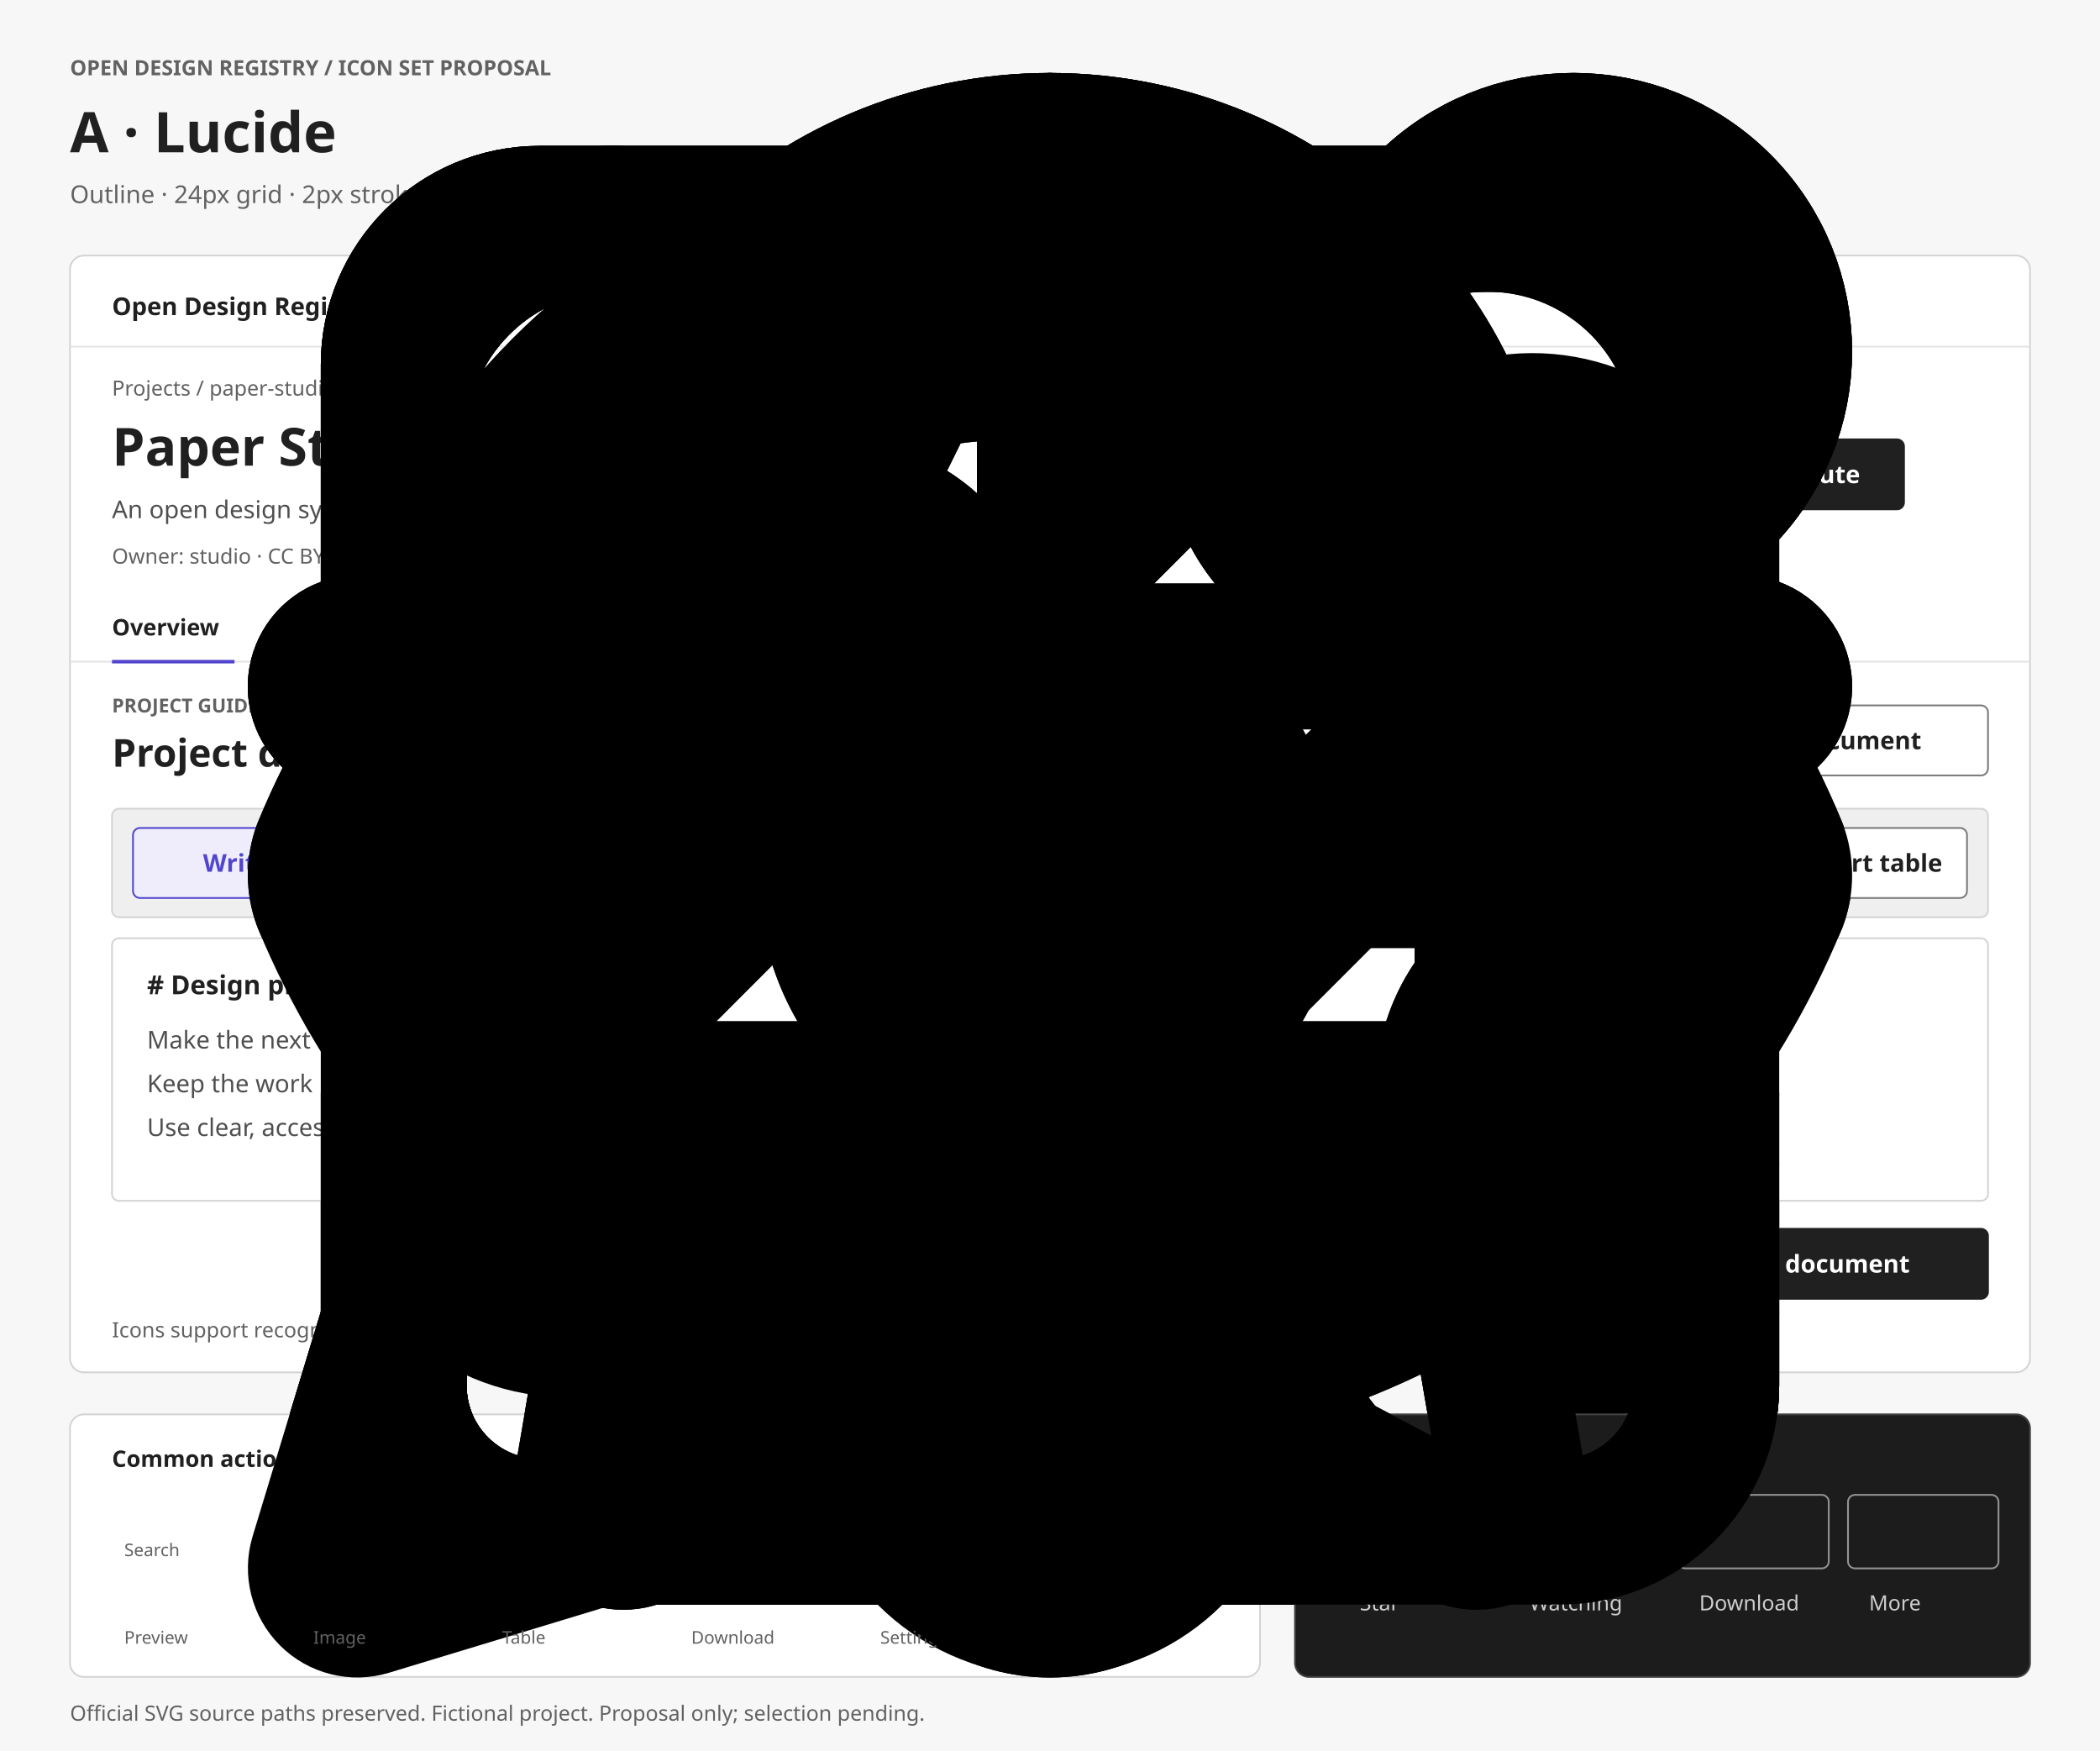
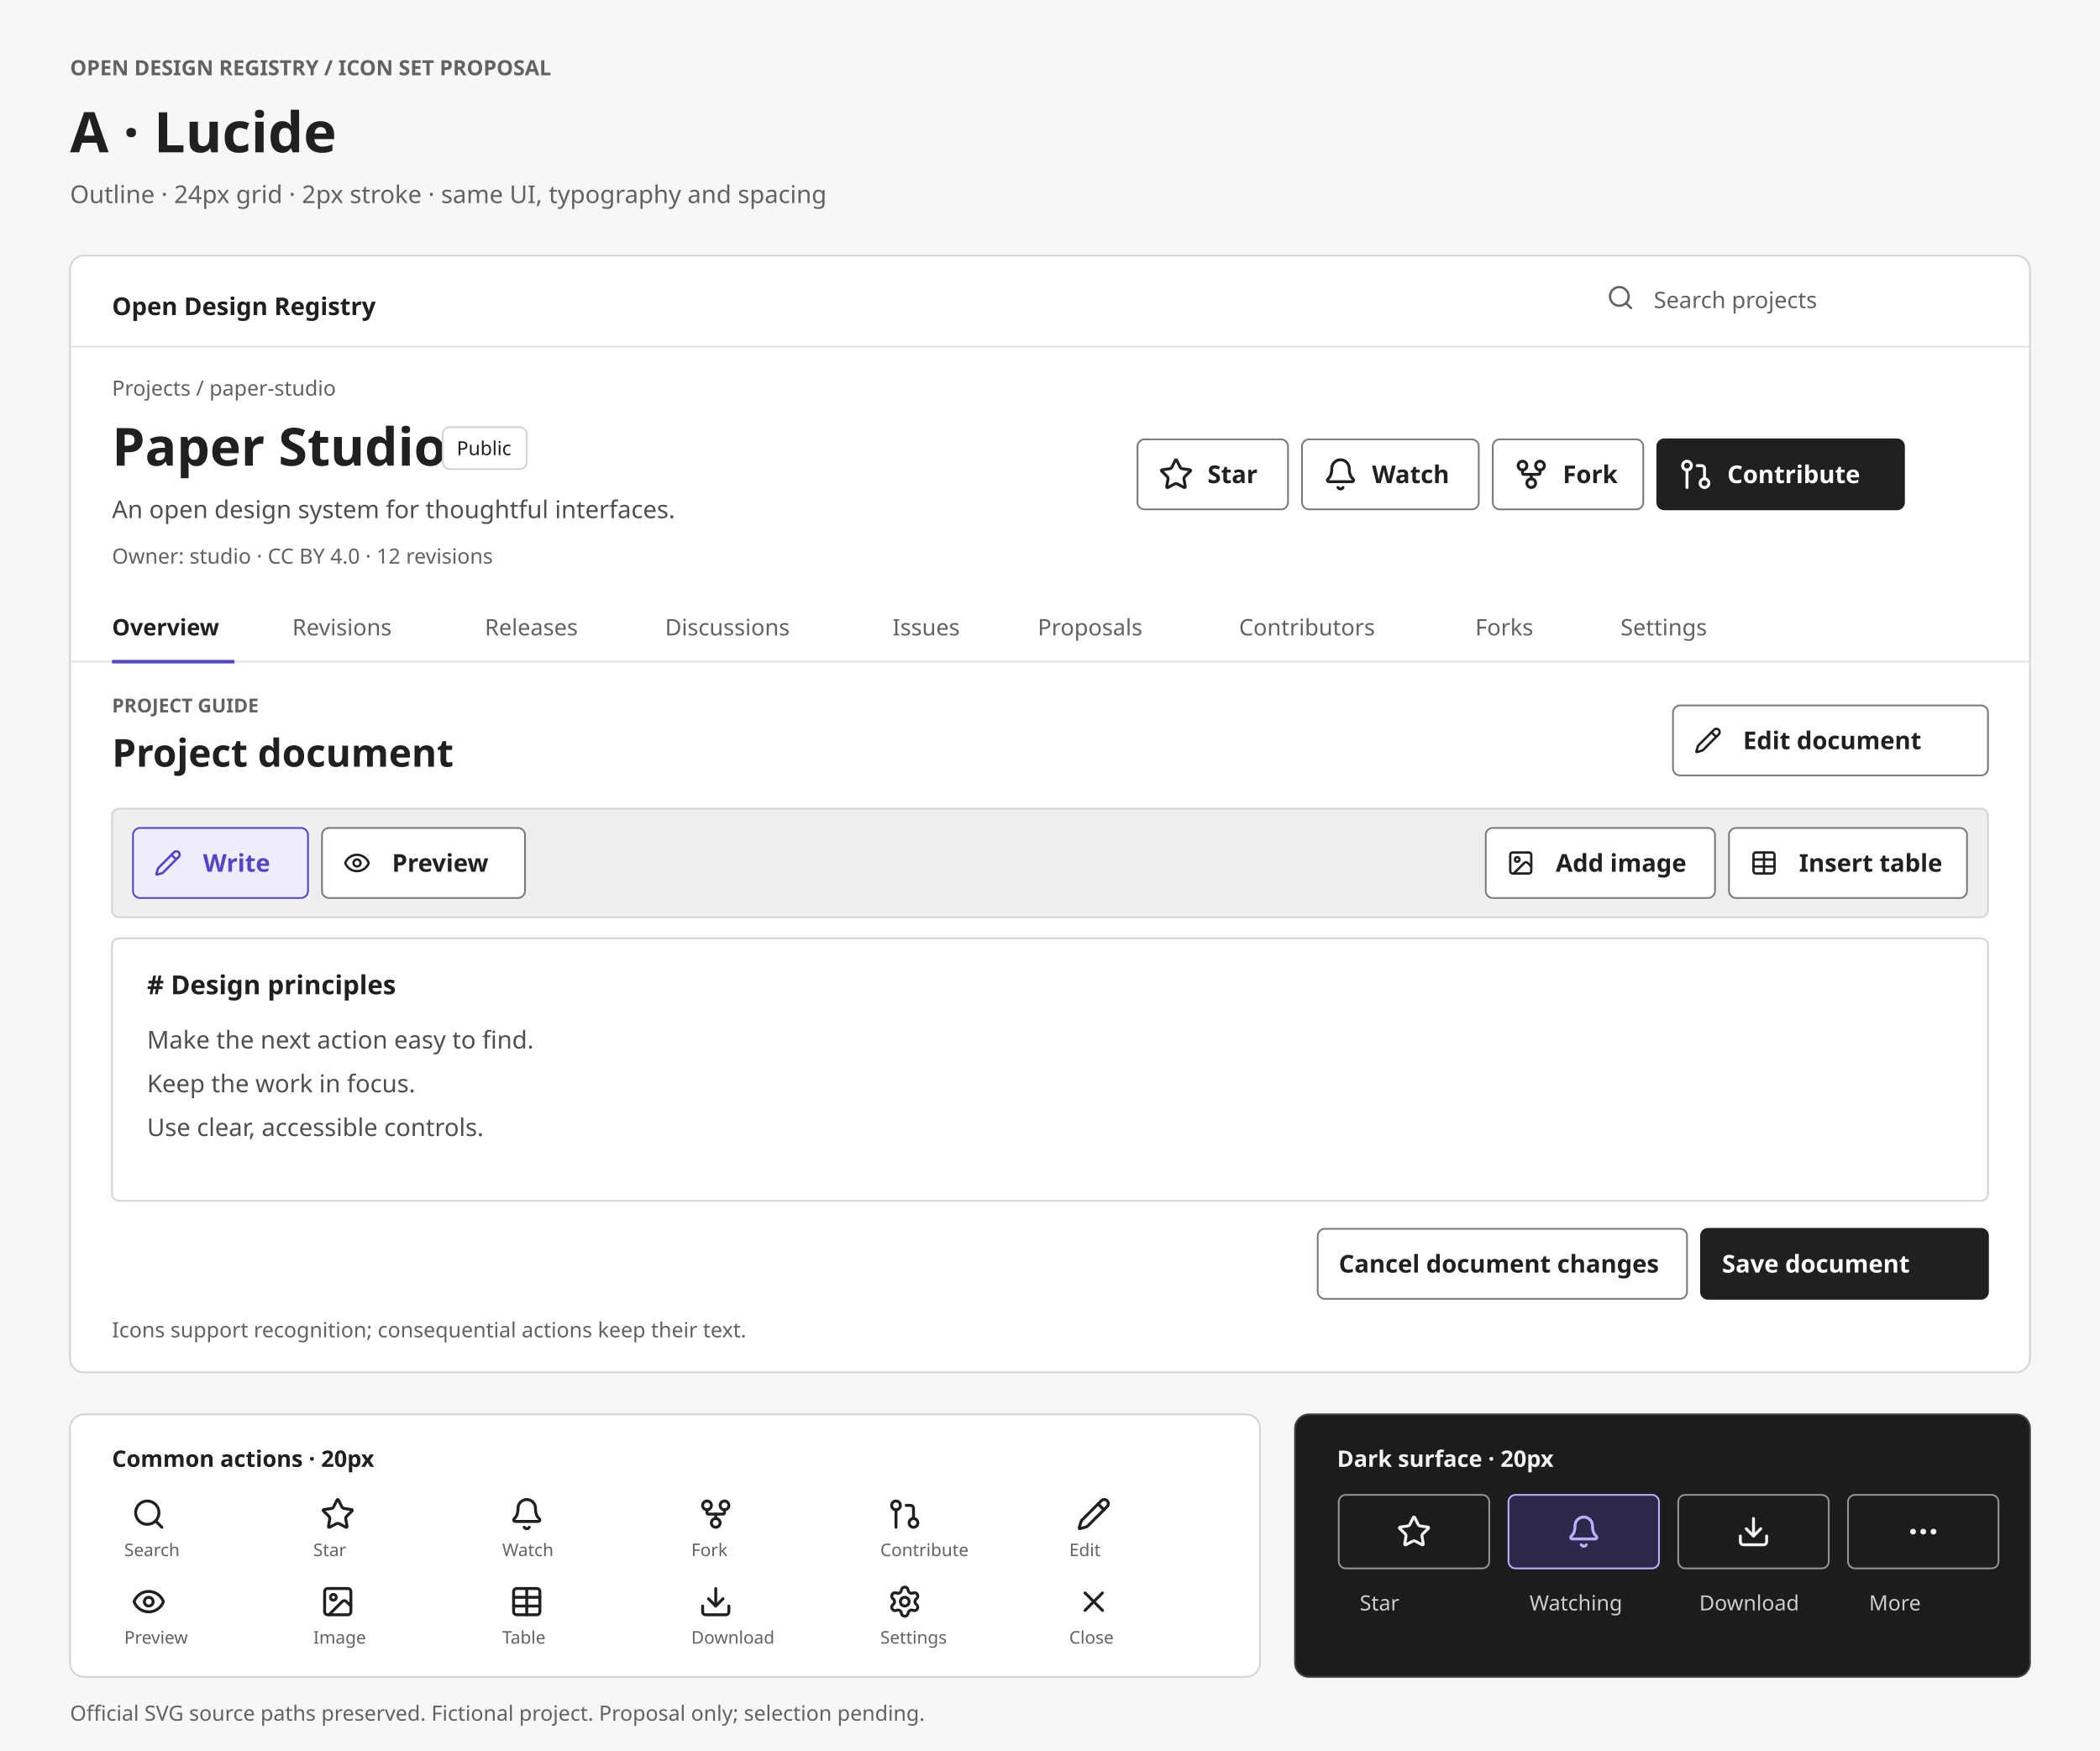
<svg xmlns="http://www.w3.org/2000/svg" width="1200" height="1000" viewBox="0 0 1200 1000" role="img" aria-labelledby="title desc">
  <rect x="0" y="0" width="1200" height="1000" rx="0" fill="#F7F7F7" stroke="#F7F7F7" />
  <text x="40" y="43" font-family="Segoe UI, sans-serif" font-size="12" font-weight="600" fill="#626262">OPEN DESIGN REGISTRY / ICON SET PROPOSAL</text>
  <text x="40" y="87" font-family="Segoe UI, sans-serif" font-size="32" font-weight="600" fill="#202020">A · Lucide</text>
  <text x="40" y="116" font-family="Segoe UI, sans-serif" font-size="14" font-weight="400" fill="#626262">Outline · 24px grid · 2px stroke · same UI, typography and spacing</text>
  <rect x="40" y="146" width="1120" height="638" rx="8" fill="#FFFFFF" stroke="#D4D4D4" />
  <text x="64" y="180" font-family="Segoe UI, sans-serif" font-size="14" font-weight="600" fill="#202020">Open Design Registry</text>
-   <svg viewBox="0 0 24 24" fill="none" stroke="currentColor" stroke-width="2" stroke-linecap="round" stroke-linejoin="round">
+   <svg viewBox="0 0 24 24" fill="none" stroke="currentColor" stroke-width="2" stroke-linecap="round" stroke-linejoin="round" x="918" y="162" width="16" height="16" color="#626262">
    <path d="m21 21-4.34-4.34" />
    <circle cx="11" cy="11" r="8" />
  </svg>
  <text x="945" y="176" font-family="Segoe UI, sans-serif" font-size="13" font-weight="400" fill="#626262">Search projects</text>
  <path d="M40 198H1160" stroke="#E4E4E4" />
  <text x="64" y="226" font-family="Segoe UI, sans-serif" font-size="12" font-weight="400" fill="#626262">Projects / paper-studio</text>
  <text x="64" y="266" font-family="Segoe UI, sans-serif" font-size="30" font-weight="600" fill="#202020">Paper Studio</text>
  <rect x="253" y="244" width="48" height="24" rx="4" fill="#FFFFFF" stroke="#D4D4D4" />
  <text x="261" y="260" font-family="Segoe UI, sans-serif" font-size="11" font-weight="400" fill="#202020">Public</text>
  <text x="64" y="296" font-family="Segoe UI, sans-serif" font-size="14" font-weight="400" fill="#4F4F4F">An open design system for thoughtful interfaces.</text>
  <text x="64" y="322" font-family="Segoe UI, sans-serif" font-size="12" font-weight="400" fill="#626262">Owner: studio   ·   CC BY 4.0   ·   12 revisions</text>
  <rect x="650" y="251" width="86" height="40" rx="4" fill="#FFFFFF" stroke="#7A7A7A" />
-   <svg viewBox="0 0 24 24" fill="none" stroke="currentColor" stroke-width="2" stroke-linecap="round" stroke-linejoin="round">
+   <svg viewBox="0 0 24 24" fill="none" stroke="currentColor" stroke-width="2" stroke-linecap="round" stroke-linejoin="round" x="662" y="261" width="20" height="20" color="#202020">
    <path d="M11.525 2.295a.53.53 0 0 1 .95 0l2.31 4.679a2.123 2.123 0 0 0 1.595 1.16l5.166.756a.53.53 0 0 1 .294.904l-3.736 3.638a2.123 2.123 0 0 0-.611 1.878l.882 5.14a.53.53 0 0 1-.771.56l-4.618-2.428a2.122 2.122 0 0 0-1.973 0L6.396 21.01a.53.53 0 0 1-.77-.56l.881-5.139a2.122 2.122 0 0 0-.611-1.879L2.16 9.795a.53.53 0 0 1 .294-.906l5.165-.755a2.122 2.122 0 0 0 1.597-1.16z" />
  </svg>
  <text x="690" y="276" font-family="Segoe UI, sans-serif" font-size="14" font-weight="600" fill="#202020">Star</text>
  <rect x="744" y="251" width="101" height="40" rx="4" fill="#FFFFFF" stroke="#7A7A7A" />
-   <svg viewBox="0 0 24 24" fill="none" stroke="currentColor" stroke-width="2" stroke-linecap="round" stroke-linejoin="round">
+   <svg viewBox="0 0 24 24" fill="none" stroke="currentColor" stroke-width="2" stroke-linecap="round" stroke-linejoin="round" x="756" y="261" width="20" height="20" color="#202020">
    <path d="M10.268 21a2 2 0 0 0 3.464 0" />
    <path d="M3.262 15.326A1 1 0 0 0 4 17h16a1 1 0 0 0 .74-1.673C19.41 13.956 18 12.499 18 8A6 6 0 0 0 6 8c0 4.499-1.411 5.956-2.738 7.326" />
  </svg>
  <text x="784" y="276" font-family="Segoe UI, sans-serif" font-size="14" font-weight="600" fill="#202020">Watch</text>
  <rect x="853" y="251" width="86" height="40" rx="4" fill="#FFFFFF" stroke="#7A7A7A" />
-   <svg viewBox="0 0 24 24" fill="none" stroke="currentColor" stroke-width="2" stroke-linecap="round" stroke-linejoin="round">
+   <svg viewBox="0 0 24 24" fill="none" stroke="currentColor" stroke-width="2" stroke-linecap="round" stroke-linejoin="round" x="865" y="261" width="20" height="20" color="#202020">
    <circle cx="12" cy="18" r="3" />
    <circle cx="6" cy="6" r="3" />
    <circle cx="18" cy="6" r="3" />
    <path d="M18 9v2c0 .6-.4 1-1 1H7c-.6 0-1-.4-1-1V9" />
    <path d="M12 12v3" />
  </svg>
  <text x="893" y="276" font-family="Segoe UI, sans-serif" font-size="14" font-weight="600" fill="#202020">Fork</text>
  <rect x="947" y="251" width="141" height="40" rx="4" fill="#202020" stroke="#202020" />
-   <svg viewBox="0 0 24 24" fill="none" stroke="currentColor" stroke-width="2" stroke-linecap="round" stroke-linejoin="round">
+   <svg viewBox="0 0 24 24" fill="none" stroke="currentColor" stroke-width="2" stroke-linecap="round" stroke-linejoin="round" x="959" y="261" width="20" height="20" color="#FFFFFF">
    <circle cx="18" cy="18" r="3" />
    <circle cx="6" cy="6" r="3" />
    <path d="M13 6h3a2 2 0 0 1 2 2v7" />
    <line x1="6" x2="6" y1="9" y2="21" />
  </svg>
  <text x="987" y="276" font-family="Segoe UI, sans-serif" font-size="14" font-weight="600" fill="#FFFFFF">Contribute</text>
  <text x="64" y="363" font-family="Segoe UI, sans-serif" font-size="13" font-weight="600" fill="#202020">Overview</text>
  <text x="167" y="363" font-family="Segoe UI, sans-serif" font-size="13" font-weight="400" fill="#626262">Revisions</text>
  <text x="277" y="363" font-family="Segoe UI, sans-serif" font-size="13" font-weight="400" fill="#626262">Releases</text>
  <text x="380" y="363" font-family="Segoe UI, sans-serif" font-size="13" font-weight="400" fill="#626262">Discussions</text>
  <text x="510" y="363" font-family="Segoe UI, sans-serif" font-size="13" font-weight="400" fill="#626262">Issues</text>
  <text x="593" y="363" font-family="Segoe UI, sans-serif" font-size="13" font-weight="400" fill="#626262">Proposals</text>
  <text x="708" y="363" font-family="Segoe UI, sans-serif" font-size="13" font-weight="400" fill="#626262">Contributors</text>
  <text x="843" y="363" font-family="Segoe UI, sans-serif" font-size="13" font-weight="400" fill="#626262">Forks</text>
  <text x="926" y="363" font-family="Segoe UI, sans-serif" font-size="13" font-weight="400" fill="#626262">Settings</text>
  <path d="M40 378H1160" stroke="#E4E4E4" />
  <path d="M64 378H134" stroke="#5145CD" stroke-width="2" />
  <text x="64" y="407" font-family="Segoe UI, sans-serif" font-size="11" font-weight="600" fill="#626262">PROJECT GUIDE</text>
  <text x="64" y="438" font-family="Segoe UI, sans-serif" font-size="22" font-weight="600" fill="#202020">Project document</text>
  <rect x="956" y="403" width="180" height="40" rx="4" fill="#FFFFFF" stroke="#7A7A7A" />
-   <svg viewBox="0 0 24 24" fill="none" stroke="currentColor" stroke-width="2" stroke-linecap="round" stroke-linejoin="round">
+   <svg viewBox="0 0 24 24" fill="none" stroke="currentColor" stroke-width="2" stroke-linecap="round" stroke-linejoin="round" x="968" y="415" width="16" height="16" color="#202020">
    <path d="M21.174 6.812a1 1 0 0 0-3.986-3.987L3.842 16.174a2 2 0 0 0-.5.83l-1.321 4.352a.5.5 0 0 0 .623.622l4.353-1.32a2 2 0 0 0 .83-.497z" />
    <path d="m15 5 4 4" />
  </svg>
  <text x="996" y="428" font-family="Segoe UI, sans-serif" font-size="14" font-weight="600" fill="#202020">Edit document</text>
  <rect x="64" y="462" width="1072" height="62" rx="4" fill="#EFEFEF" stroke="#D4D4D4" />
  <rect x="76" y="473" width="100" height="40" rx="4" fill="#EFEDFC" stroke="#5145CD" />
-   <svg viewBox="0 0 24 24" fill="none" stroke="currentColor" stroke-width="2" stroke-linecap="round" stroke-linejoin="round">
+   <svg viewBox="0 0 24 24" fill="none" stroke="currentColor" stroke-width="2" stroke-linecap="round" stroke-linejoin="round" x="88" y="485" width="16" height="16" color="#5145CD">
    <path d="M21.174 6.812a1 1 0 0 0-3.986-3.987L3.842 16.174a2 2 0 0 0-.5.83l-1.321 4.352a.5.5 0 0 0 .623.622l4.353-1.32a2 2 0 0 0 .83-.497z" />
    <path d="m15 5 4 4" />
  </svg>
  <text x="116" y="498" font-family="Segoe UI, sans-serif" font-size="14" font-weight="600" fill="#5145CD">Write</text>
  <rect x="184" y="473" width="116" height="40" rx="4" fill="#FFFFFF" stroke="#7A7A7A" />
-   <svg viewBox="0 0 24 24" fill="none" stroke="currentColor" stroke-width="2" stroke-linecap="round" stroke-linejoin="round">
+   <svg viewBox="0 0 24 24" fill="none" stroke="currentColor" stroke-width="2" stroke-linecap="round" stroke-linejoin="round" x="196" y="485" width="16" height="16" color="#202020">
    <path d="M2.062 12.348a1 1 0 0 1 0-.696 10.75 10.75 0 0 1 19.876 0 1 1 0 0 1 0 .696 10.75 10.75 0 0 1-19.876 0" />
    <circle cx="12" cy="12" r="3" />
  </svg>
  <text x="224" y="498" font-family="Segoe UI, sans-serif" font-size="14" font-weight="600" fill="#202020">Preview</text>
  <rect x="849" y="473" width="131" height="40" rx="4" fill="#FFFFFF" stroke="#7A7A7A" />
-   <svg viewBox="0 0 24 24" fill="none" stroke="currentColor" stroke-width="2" stroke-linecap="round" stroke-linejoin="round">
+   <svg viewBox="0 0 24 24" fill="none" stroke="currentColor" stroke-width="2" stroke-linecap="round" stroke-linejoin="round" x="861" y="485" width="16" height="16" color="#202020">
    <rect width="18" height="18" x="3" y="3" rx="2" ry="2" />
    <circle cx="9" cy="9" r="2" />
    <path d="m21 15-3.086-3.086a2 2 0 0 0-2.828 0L6 21" />
  </svg>
  <text x="889" y="498" font-family="Segoe UI, sans-serif" font-size="14" font-weight="600" fill="#202020">Add image</text>
  <rect x="988" y="473" width="136" height="40" rx="4" fill="#FFFFFF" stroke="#7A7A7A" />
-   <svg viewBox="0 0 24 24" fill="none" stroke="currentColor" stroke-width="2" stroke-linecap="round" stroke-linejoin="round">
+   <svg viewBox="0 0 24 24" fill="none" stroke="currentColor" stroke-width="2" stroke-linecap="round" stroke-linejoin="round" x="1000" y="485" width="16" height="16" color="#202020">
    <path d="M12 3v18" />
    <rect width="18" height="18" x="3" y="3" rx="2" />
    <path d="M3 9h18" />
    <path d="M3 15h18" />
  </svg>
  <text x="1028" y="498" font-family="Segoe UI, sans-serif" font-size="14" font-weight="600" fill="#202020">Insert table</text>
  <rect x="64" y="536" width="1072" height="150" rx="4" fill="#FFFFFF" stroke="#D4D4D4" />
  <text x="84" y="568" font-family="Segoe UI, sans-serif" font-size="15" font-weight="600" fill="#202020"># Design principles</text>
  <text x="84" y="599" font-family="Segoe UI, sans-serif" font-size="14" font-weight="400" fill="#4F4F4F">Make the next action easy to find.</text>
  <text x="84" y="624" font-family="Segoe UI, sans-serif" font-size="14" font-weight="400" fill="#4F4F4F">Keep the work in focus.</text>
  <text x="84" y="649" font-family="Segoe UI, sans-serif" font-size="14" font-weight="400" fill="#4F4F4F">Use clear, accessible controls.</text>
  <rect x="753" y="702" width="211" height="40" rx="4" fill="#FFFFFF" stroke="#7A7A7A" />
  <text x="765" y="727" font-family="Segoe UI, sans-serif" font-size="14" font-weight="600" fill="#202020">Cancel document changes</text>
  <rect x="972" y="702" width="164" height="40" rx="4" fill="#202020" stroke="#202020" />
  <text x="984" y="727" font-family="Segoe UI, sans-serif" font-size="14" font-weight="600" fill="#FFFFFF">Save document</text>
  <text x="64" y="764" font-family="Segoe UI, sans-serif" font-size="12" font-weight="400" fill="#626262">Icons support recognition; consequential actions keep their text.</text>
  <rect x="40" y="808" width="680" height="150" rx="8" fill="#FFFFFF" stroke="#D4D4D4" />
  <text x="64" y="838" font-family="Segoe UI, sans-serif" font-size="13" font-weight="600" fill="#202020">Common actions · 20px</text>
-   <svg viewBox="0 0 24 24" fill="none" stroke="currentColor" stroke-width="2" stroke-linecap="round" stroke-linejoin="round">
+   <svg viewBox="0 0 24 24" fill="none" stroke="currentColor" stroke-width="2" stroke-linecap="round" stroke-linejoin="round" x="75" y="855" width="20" height="20" color="#202020">
    <path d="m21 21-4.34-4.34" />
    <circle cx="11" cy="11" r="8" />
  </svg>
  <text x="71" y="889" font-family="Segoe UI, sans-serif" font-size="10" font-weight="400" fill="#626262">Search</text>
-   <svg viewBox="0 0 24 24" fill="none" stroke="currentColor" stroke-width="2" stroke-linecap="round" stroke-linejoin="round">
+   <svg viewBox="0 0 24 24" fill="none" stroke="currentColor" stroke-width="2" stroke-linecap="round" stroke-linejoin="round" x="183" y="855" width="20" height="20" color="#202020">
    <path d="M11.525 2.295a.53.53 0 0 1 .95 0l2.31 4.679a2.123 2.123 0 0 0 1.595 1.16l5.166.756a.53.53 0 0 1 .294.904l-3.736 3.638a2.123 2.123 0 0 0-.611 1.878l.882 5.14a.53.53 0 0 1-.771.56l-4.618-2.428a2.122 2.122 0 0 0-1.973 0L6.396 21.01a.53.53 0 0 1-.77-.56l.881-5.139a2.122 2.122 0 0 0-.611-1.879L2.16 9.795a.53.53 0 0 1 .294-.906l5.165-.755a2.122 2.122 0 0 0 1.597-1.16z" />
  </svg>
  <text x="179" y="889" font-family="Segoe UI, sans-serif" font-size="10" font-weight="400" fill="#626262">Star</text>
-   <svg viewBox="0 0 24 24" fill="none" stroke="currentColor" stroke-width="2" stroke-linecap="round" stroke-linejoin="round">
+   <svg viewBox="0 0 24 24" fill="none" stroke="currentColor" stroke-width="2" stroke-linecap="round" stroke-linejoin="round" x="291" y="855" width="20" height="20" color="#202020">
    <path d="M10.268 21a2 2 0 0 0 3.464 0" />
    <path d="M3.262 15.326A1 1 0 0 0 4 17h16a1 1 0 0 0 .74-1.673C19.41 13.956 18 12.499 18 8A6 6 0 0 0 6 8c0 4.499-1.411 5.956-2.738 7.326" />
  </svg>
  <text x="287" y="889" font-family="Segoe UI, sans-serif" font-size="10" font-weight="400" fill="#626262">Watch</text>
-   <svg viewBox="0 0 24 24" fill="none" stroke="currentColor" stroke-width="2" stroke-linecap="round" stroke-linejoin="round">
+   <svg viewBox="0 0 24 24" fill="none" stroke="currentColor" stroke-width="2" stroke-linecap="round" stroke-linejoin="round" x="399" y="855" width="20" height="20" color="#202020">
    <circle cx="12" cy="18" r="3" />
    <circle cx="6" cy="6" r="3" />
    <circle cx="18" cy="6" r="3" />
    <path d="M18 9v2c0 .6-.4 1-1 1H7c-.6 0-1-.4-1-1V9" />
    <path d="M12 12v3" />
  </svg>
  <text x="395" y="889" font-family="Segoe UI, sans-serif" font-size="10" font-weight="400" fill="#626262">Fork</text>
-   <svg viewBox="0 0 24 24" fill="none" stroke="currentColor" stroke-width="2" stroke-linecap="round" stroke-linejoin="round">
+   <svg viewBox="0 0 24 24" fill="none" stroke="currentColor" stroke-width="2" stroke-linecap="round" stroke-linejoin="round" x="507" y="855" width="20" height="20" color="#202020">
    <circle cx="18" cy="18" r="3" />
    <circle cx="6" cy="6" r="3" />
    <path d="M13 6h3a2 2 0 0 1 2 2v7" />
    <line x1="6" x2="6" y1="9" y2="21" />
  </svg>
  <text x="503" y="889" font-family="Segoe UI, sans-serif" font-size="10" font-weight="400" fill="#626262">Contribute</text>
-   <svg viewBox="0 0 24 24" fill="none" stroke="currentColor" stroke-width="2" stroke-linecap="round" stroke-linejoin="round">
+   <svg viewBox="0 0 24 24" fill="none" stroke="currentColor" stroke-width="2" stroke-linecap="round" stroke-linejoin="round" x="615" y="855" width="20" height="20" color="#202020">
    <path d="M21.174 6.812a1 1 0 0 0-3.986-3.987L3.842 16.174a2 2 0 0 0-.5.83l-1.321 4.352a.5.5 0 0 0 .623.622l4.353-1.32a2 2 0 0 0 .83-.497z" />
    <path d="m15 5 4 4" />
  </svg>
  <text x="611" y="889" font-family="Segoe UI, sans-serif" font-size="10" font-weight="400" fill="#626262">Edit</text>
-   <svg viewBox="0 0 24 24" fill="none" stroke="currentColor" stroke-width="2" stroke-linecap="round" stroke-linejoin="round">
+   <svg viewBox="0 0 24 24" fill="none" stroke="currentColor" stroke-width="2" stroke-linecap="round" stroke-linejoin="round" x="75" y="905" width="20" height="20" color="#202020">
    <path d="M2.062 12.348a1 1 0 0 1 0-.696 10.75 10.75 0 0 1 19.876 0 1 1 0 0 1 0 .696 10.75 10.75 0 0 1-19.876 0" />
    <circle cx="12" cy="12" r="3" />
  </svg>
  <text x="71" y="939" font-family="Segoe UI, sans-serif" font-size="10" font-weight="400" fill="#626262">Preview</text>
-   <svg viewBox="0 0 24 24" fill="none" stroke="currentColor" stroke-width="2" stroke-linecap="round" stroke-linejoin="round">
+   <svg viewBox="0 0 24 24" fill="none" stroke="currentColor" stroke-width="2" stroke-linecap="round" stroke-linejoin="round" x="183" y="905" width="20" height="20" color="#202020">
    <rect width="18" height="18" x="3" y="3" rx="2" ry="2" />
    <circle cx="9" cy="9" r="2" />
    <path d="m21 15-3.086-3.086a2 2 0 0 0-2.828 0L6 21" />
  </svg>
  <text x="179" y="939" font-family="Segoe UI, sans-serif" font-size="10" font-weight="400" fill="#626262">Image</text>
-   <svg viewBox="0 0 24 24" fill="none" stroke="currentColor" stroke-width="2" stroke-linecap="round" stroke-linejoin="round">
+   <svg viewBox="0 0 24 24" fill="none" stroke="currentColor" stroke-width="2" stroke-linecap="round" stroke-linejoin="round" x="291" y="905" width="20" height="20" color="#202020">
    <path d="M12 3v18" />
    <rect width="18" height="18" x="3" y="3" rx="2" />
    <path d="M3 9h18" />
    <path d="M3 15h18" />
  </svg>
  <text x="287" y="939" font-family="Segoe UI, sans-serif" font-size="10" font-weight="400" fill="#626262">Table</text>
-   <svg viewBox="0 0 24 24" fill="none" stroke="currentColor" stroke-width="2" stroke-linecap="round" stroke-linejoin="round">
+   <svg viewBox="0 0 24 24" fill="none" stroke="currentColor" stroke-width="2" stroke-linecap="round" stroke-linejoin="round" x="399" y="905" width="20" height="20" color="#202020">
    <path d="M12 15V3" />
    <path d="M21 15v4a2 2 0 0 1-2 2H5a2 2 0 0 1-2-2v-4" />
    <path d="m7 10 5 5 5-5" />
  </svg>
  <text x="395" y="939" font-family="Segoe UI, sans-serif" font-size="10" font-weight="400" fill="#626262">Download</text>
-   <svg viewBox="0 0 24 24" fill="none" stroke="currentColor" stroke-width="2" stroke-linecap="round" stroke-linejoin="round">
+   <svg viewBox="0 0 24 24" fill="none" stroke="currentColor" stroke-width="2" stroke-linecap="round" stroke-linejoin="round" x="507" y="905" width="20" height="20" color="#202020">
    <path d="M9.671 4.136a2.34 2.34 0 0 1 4.659 0 2.34 2.34 0 0 0 3.319 1.915 2.34 2.34 0 0 1 2.33 4.033 2.34 2.34 0 0 0 0 3.831 2.34 2.34 0 0 1-2.33 4.033 2.34 2.34 0 0 0-3.319 1.915 2.34 2.34 0 0 1-4.659 0 2.34 2.34 0 0 0-3.32-1.915 2.34 2.34 0 0 1-2.33-4.033 2.34 2.34 0 0 0 0-3.831A2.34 2.34 0 0 1 6.35 6.051a2.34 2.34 0 0 0 3.319-1.915" />
    <circle cx="12" cy="12" r="3" />
  </svg>
  <text x="503" y="939" font-family="Segoe UI, sans-serif" font-size="10" font-weight="400" fill="#626262">Settings</text>
-   <svg viewBox="0 0 24 24" fill="none" stroke="currentColor" stroke-width="2" stroke-linecap="round" stroke-linejoin="round">
+   <svg viewBox="0 0 24 24" fill="none" stroke="currentColor" stroke-width="2" stroke-linecap="round" stroke-linejoin="round" x="615" y="905" width="20" height="20" color="#202020">
    <path d="M18 6 6 18" />
    <path d="m6 6 12 12" />
  </svg>
  <text x="611" y="939" font-family="Segoe UI, sans-serif" font-size="10" font-weight="400" fill="#626262">Close</text>
  <rect x="740" y="808" width="420" height="150" rx="8" fill="#1C1C1C" stroke="#414141" />
  <text x="764" y="838" font-family="Segoe UI, sans-serif" font-size="13" font-weight="600" fill="#F2F2F2">Dark surface · 20px</text>
  <rect x="765" y="854" width="86" height="42" rx="4" fill="#1C1C1C" stroke="#939393" />
-   <svg viewBox="0 0 24 24" fill="none" stroke="currentColor" stroke-width="2" stroke-linecap="round" stroke-linejoin="round">
+   <svg viewBox="0 0 24 24" fill="none" stroke="currentColor" stroke-width="2" stroke-linecap="round" stroke-linejoin="round" x="798" y="865" width="20" height="20" color="#F2F2F2">
    <path d="M11.525 2.295a.53.53 0 0 1 .95 0l2.31 4.679a2.123 2.123 0 0 0 1.595 1.16l5.166.756a.53.53 0 0 1 .294.904l-3.736 3.638a2.123 2.123 0 0 0-.611 1.878l.882 5.14a.53.53 0 0 1-.771.56l-4.618-2.428a2.122 2.122 0 0 0-1.973 0L6.396 21.01a.53.53 0 0 1-.77-.56l.881-5.139a2.122 2.122 0 0 0-.611-1.879L2.16 9.795a.53.53 0 0 1 .294-.906l5.165-.755a2.122 2.122 0 0 0 1.597-1.16z" />
  </svg>
  <text x="777" y="920" font-family="Segoe UI, sans-serif" font-size="12" font-weight="400" fill="#CDCDCD">Star</text>
  <rect x="862" y="854" width="86" height="42" rx="4" fill="#2D2749" stroke="#B7B0FF" />
-   <svg viewBox="0 0 24 24" fill="none" stroke="currentColor" stroke-width="2" stroke-linecap="round" stroke-linejoin="round">
+   <svg viewBox="0 0 24 24" fill="none" stroke="currentColor" stroke-width="2" stroke-linecap="round" stroke-linejoin="round" x="895" y="865" width="20" height="20" color="#B7B0FF">
    <path d="M10.268 21a2 2 0 0 0 3.464 0" />
    <path d="M3.262 15.326A1 1 0 0 0 4 17h16a1 1 0 0 0 .74-1.673C19.41 13.956 18 12.499 18 8A6 6 0 0 0 6 8c0 4.499-1.411 5.956-2.738 7.326" />
  </svg>
  <text x="874" y="920" font-family="Segoe UI, sans-serif" font-size="12" font-weight="400" fill="#CDCDCD">Watching</text>
  <rect x="959" y="854" width="86" height="42" rx="4" fill="#1C1C1C" stroke="#939393" />
-   <svg viewBox="0 0 24 24" fill="none" stroke="currentColor" stroke-width="2" stroke-linecap="round" stroke-linejoin="round">
+   <svg viewBox="0 0 24 24" fill="none" stroke="currentColor" stroke-width="2" stroke-linecap="round" stroke-linejoin="round" x="992" y="865" width="20" height="20" color="#F2F2F2">
    <path d="M12 15V3" />
    <path d="M21 15v4a2 2 0 0 1-2 2H5a2 2 0 0 1-2-2v-4" />
    <path d="m7 10 5 5 5-5" />
  </svg>
  <text x="971" y="920" font-family="Segoe UI, sans-serif" font-size="12" font-weight="400" fill="#CDCDCD">Download</text>
  <rect x="1056" y="854" width="86" height="42" rx="4" fill="#1C1C1C" stroke="#939393" />
-   <svg viewBox="0 0 24 24" fill="none" stroke="currentColor" stroke-width="2" stroke-linecap="round" stroke-linejoin="round">
+   <svg viewBox="0 0 24 24" fill="none" stroke="currentColor" stroke-width="2" stroke-linecap="round" stroke-linejoin="round" x="1089" y="865" width="20" height="20" color="#F2F2F2">
    <circle cx="12" cy="12" r="1" />
    <circle cx="19" cy="12" r="1" />
    <circle cx="5" cy="12" r="1" />
  </svg>
  <text x="1068" y="920" font-family="Segoe UI, sans-serif" font-size="12" font-weight="400" fill="#CDCDCD">More</text>
  <text x="40" y="983" font-family="Segoe UI, sans-serif" font-size="12" font-weight="400" fill="#626262">Official SVG source paths preserved. Fictional project. Proposal only; selection pending.</text>
</svg>
